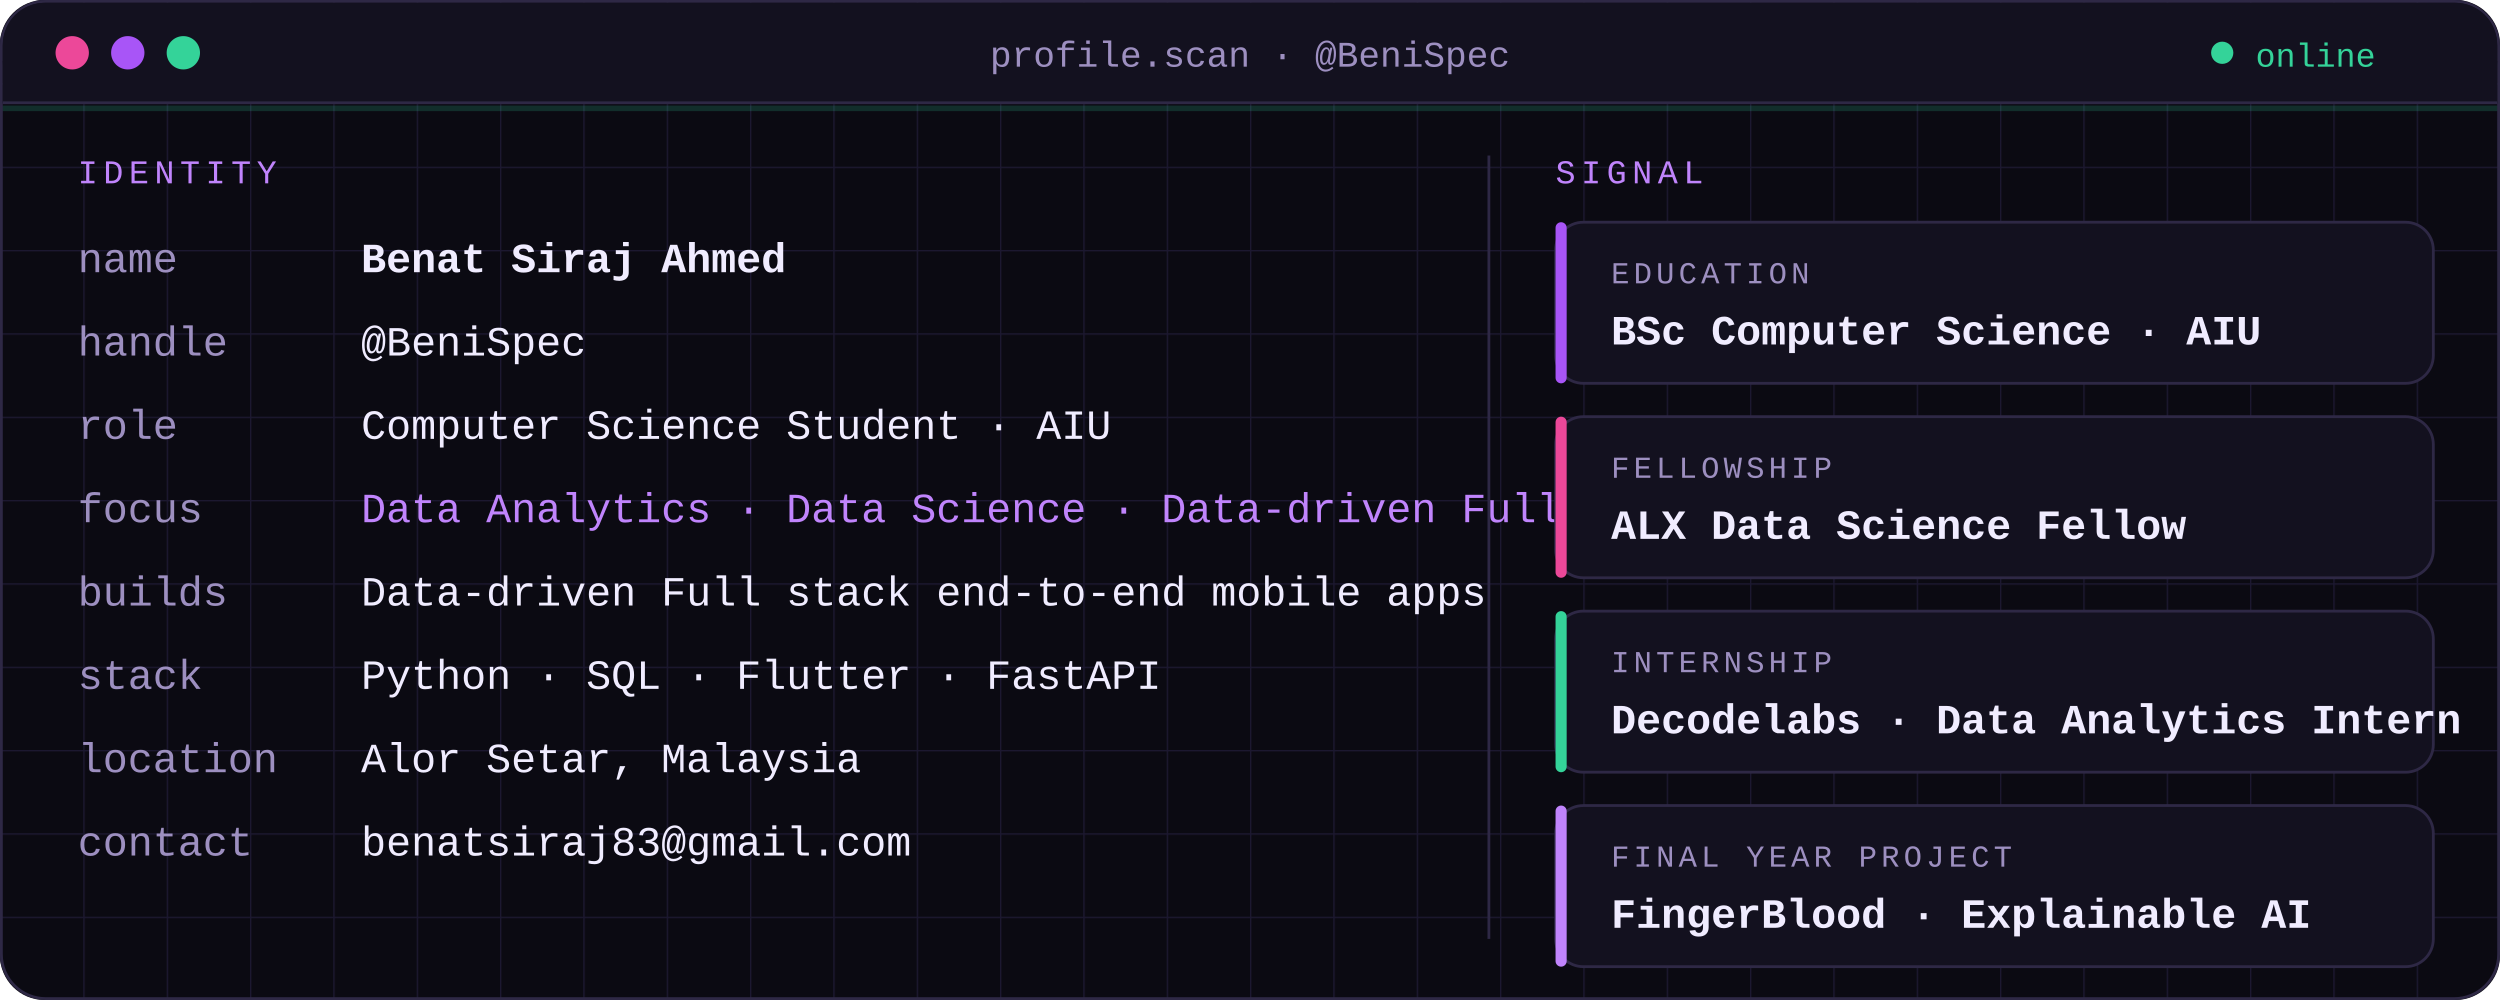
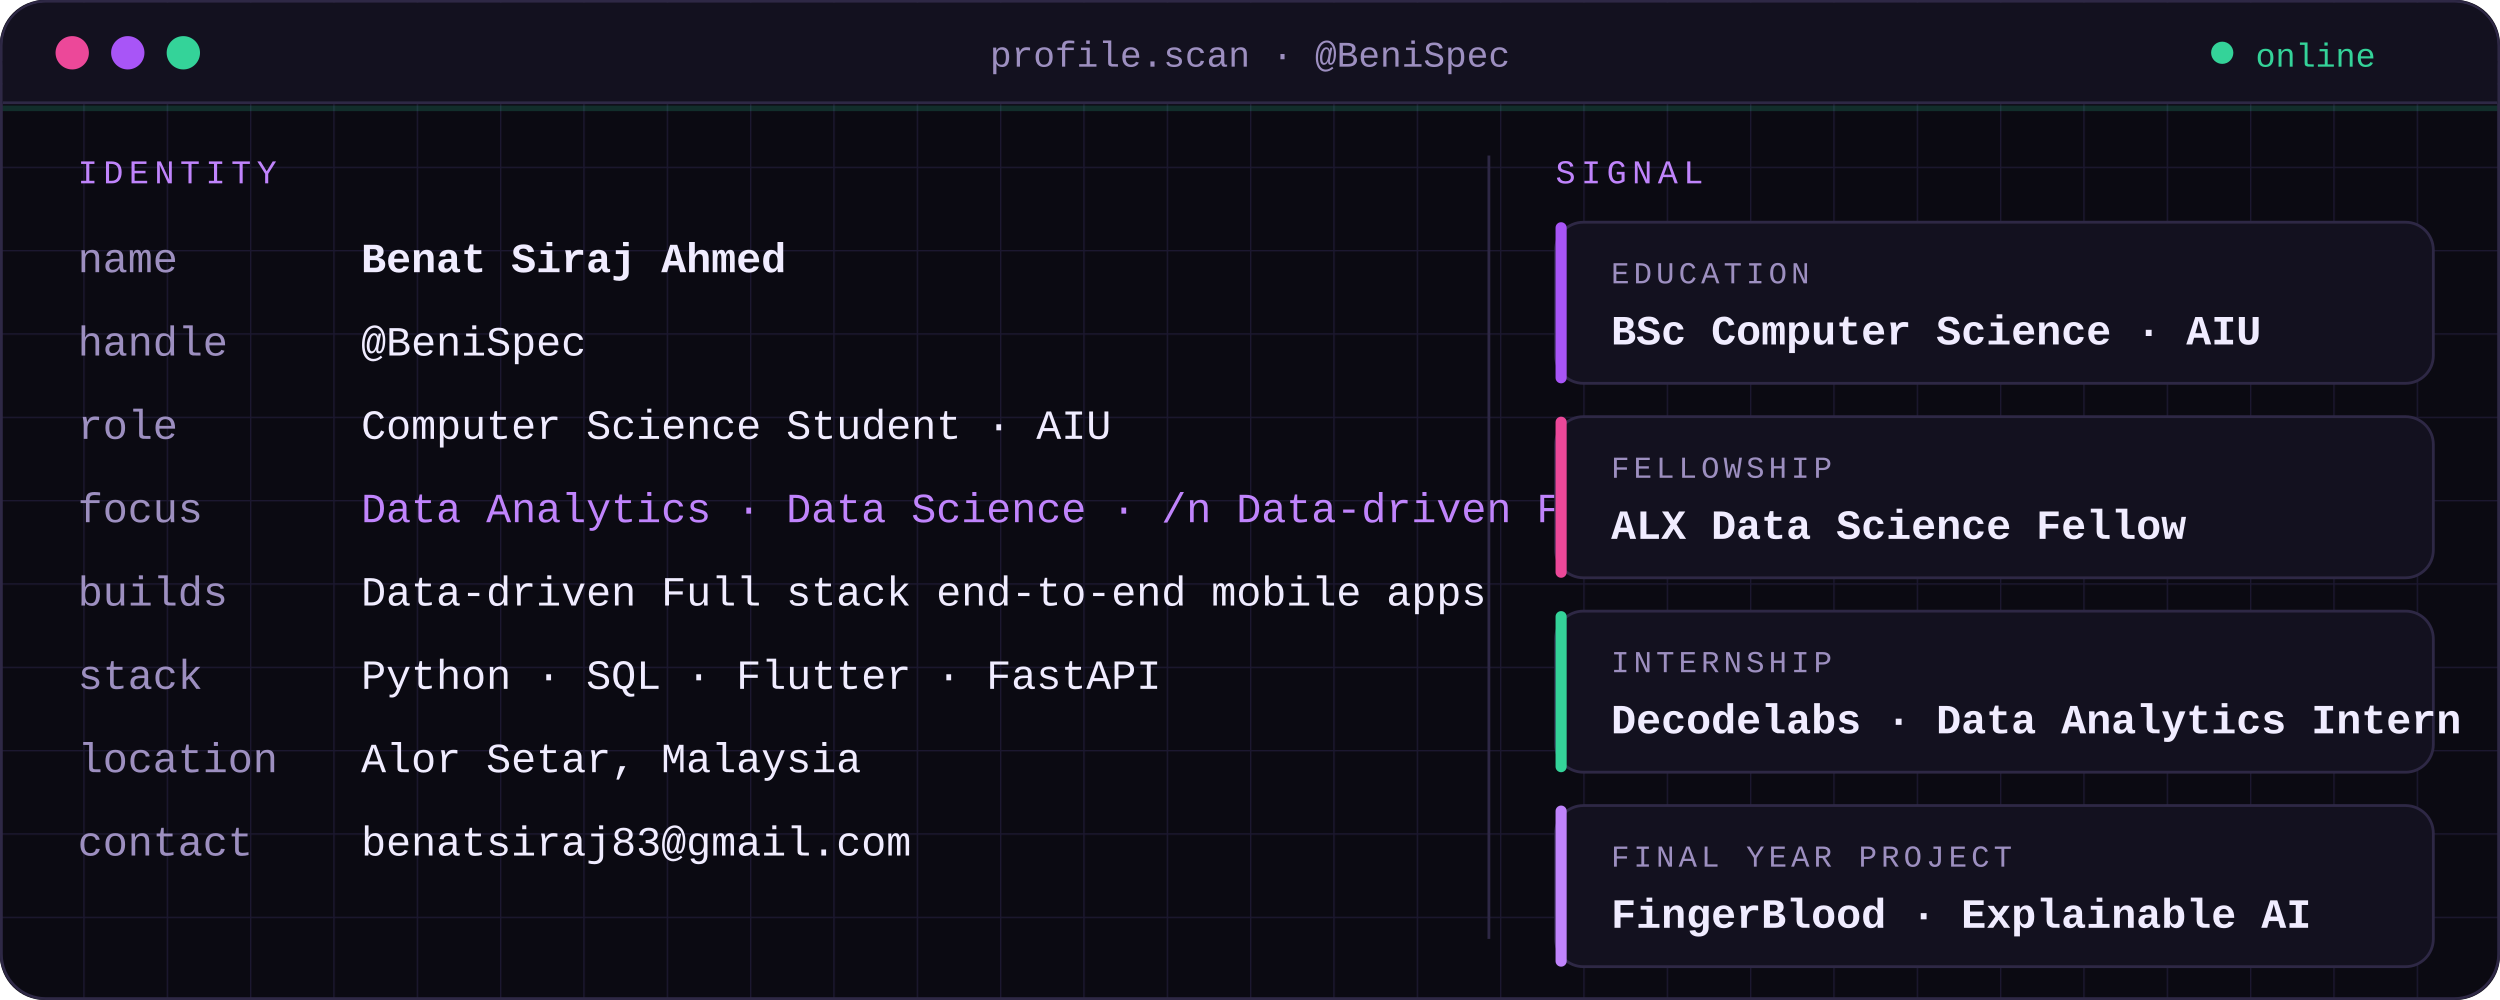
<svg xmlns="http://www.w3.org/2000/svg" width="900" height="360" viewBox="0 0 900 360" role="img" aria-label="Profile scan: Benat Siraj Ahmed">
  <defs>
    <linearGradient id="g" x1="0" y1="0" x2="1" y2="0">
      <stop offset="0" stop-color="#a855f7" />
      <stop offset="1" stop-color="#ec4899" />
    </linearGradient>
    <pattern id="grid" width="30" height="30" patternUnits="userSpaceOnUse">
      <path d="M30 0H0V30" fill="none" stroke="#1c1830" stroke-width="1" />
    </pattern>
  </defs>
  <style>
    text{font-family:'JetBrains Mono','Fira Code',Consolas,'Courier New',monospace}
    .k{fill:#9d8fc0;font-size:15px}
    .v{fill:#f0ecff;font-size:15px}
    .lab{fill:#9d8fc0;font-size:11px;letter-spacing:1.5px}
    .val{fill:#f0ecff;font-size:15px;font-weight:700}
  </style>
  <rect width="900" height="360" rx="16" fill="#0b0a12" />
  <rect width="900" height="360" rx="16" fill="url(#grid)" />
  <rect x=".5" y=".5" width="899" height="359" rx="16" fill="none" stroke="#2e2845" />
  <rect x="1" y="1" width="898" height="36" rx="15" fill="#13111f" />
  <rect x="1" y="22" width="898" height="15" fill="#13111f" />
  <line x1="1" y1="37" x2="899" y2="37" stroke="#2e2845" />
  <circle cx="26" cy="19" r="6" fill="#ec4899" />
  <circle cx="46" cy="19" r="6" fill="#a855f7" />
  <circle cx="66" cy="19" r="6" fill="#34d399" />
  <text x="450" y="24" text-anchor="middle" font-size="13" fill="#9d8fc0">profile.scan  ·  @BeniSpec</text>
  <circle cx="800" cy="19" r="4" fill="#34d399" />
  <text x="812" y="24" font-size="12" fill="#34d399">online</text>
  <text x="28" y="66" font-size="12" letter-spacing="2" fill="#c084fc">IDENTITY</text>
  <g>
    <text class="k" x="28" y="98">name</text>
    <text class="v" x="130" y="98" font-weight="700">Benat Siraj Ahmed</text>
    <text class="k" x="28" y="128">handle</text>
    <text class="v" x="130" y="128">@BeniSpec</text>
    <text class="k" x="28" y="158">role</text>
    <text class="v" x="130" y="158">Computer Science Student · AIU</text>
    <text class="k" x="28" y="188">focus</text>
-     <text class="v" x="130" y="188" style="fill:#c084fc">Data Analytics · Data Science · Data-driven Full stack end-to-end mobile apps</text>
+     <text class="v" x="130" y="188" style="fill:#c084fc">Data Analytics · Data Science · /n Data-driven Full stack end-to-end mobile apps</text>
    <text class="k" x="28" y="218">builds</text>
    <text class="v" x="130" y="218">Data-driven Full stack end-to-end mobile apps</text>
    <text class="k" x="28" y="248">stack</text>
    <text class="v" x="130" y="248">Python · SQL · Flutter · FastAPI</text>
    <text class="k" x="28" y="278">location</text>
    <text class="v" x="130" y="278">Alor Setar, Malaysia</text>
    <text class="k" x="28" y="308">contact</text>
    <text class="v" x="130" y="308">benatsiraj83@gmail.com</text>
  </g>
  <line x1="536" y1="56" x2="536" y2="338" stroke="#2e2845" />
  <text x="560" y="66" font-size="12" letter-spacing="2" fill="#c084fc">SIGNAL</text>
  <rect x="560" y="80" width="316" height="58" rx="10" fill="#13111f" stroke="#2e2845" />
  <rect x="560" y="80" width="4" height="58" rx="2" fill="#a855f7" />
  <text class="lab" x="580" y="102">EDUCATION</text>
  <text class="val" x="580" y="124">BSc Computer Science · AIU</text>
  <rect x="560" y="150" width="316" height="58" rx="10" fill="#13111f" stroke="#2e2845" />
  <rect x="560" y="150" width="4" height="58" rx="2" fill="#ec4899" />
  <text class="lab" x="580" y="172">FELLOWSHIP</text>
  <text class="val" x="580" y="194">ALX Data Science Fellow</text>
  <rect x="560" y="220" width="316" height="58" rx="10" fill="#13111f" stroke="#2e2845" />
  <rect x="560" y="220" width="4" height="58" rx="2" fill="#34d399" />
  <text class="lab" x="580" y="242">INTERNSHIP</text>
  <text class="val" x="580" y="264"> Decodelabs · Data Analytics Intern</text>
  <rect x="560" y="290" width="316" height="58" rx="10" fill="#13111f" stroke="#2e2845" />
  <rect x="560" y="290" width="4" height="58" rx="2" fill="#c084fc" />
  <text class="lab" x="580" y="312">FINAL YEAR PROJECT</text>
  <text class="val" x="580" y="334">FingerBlood · Explainable AI</text>
  <rect x="1" y="38" width="898" height="2" fill="#34d399" opacity=".18">
    <animate attributeName="y" values="38;356;38" dur="6s" repeatCount="indefinite" />
  </rect>
</svg>
